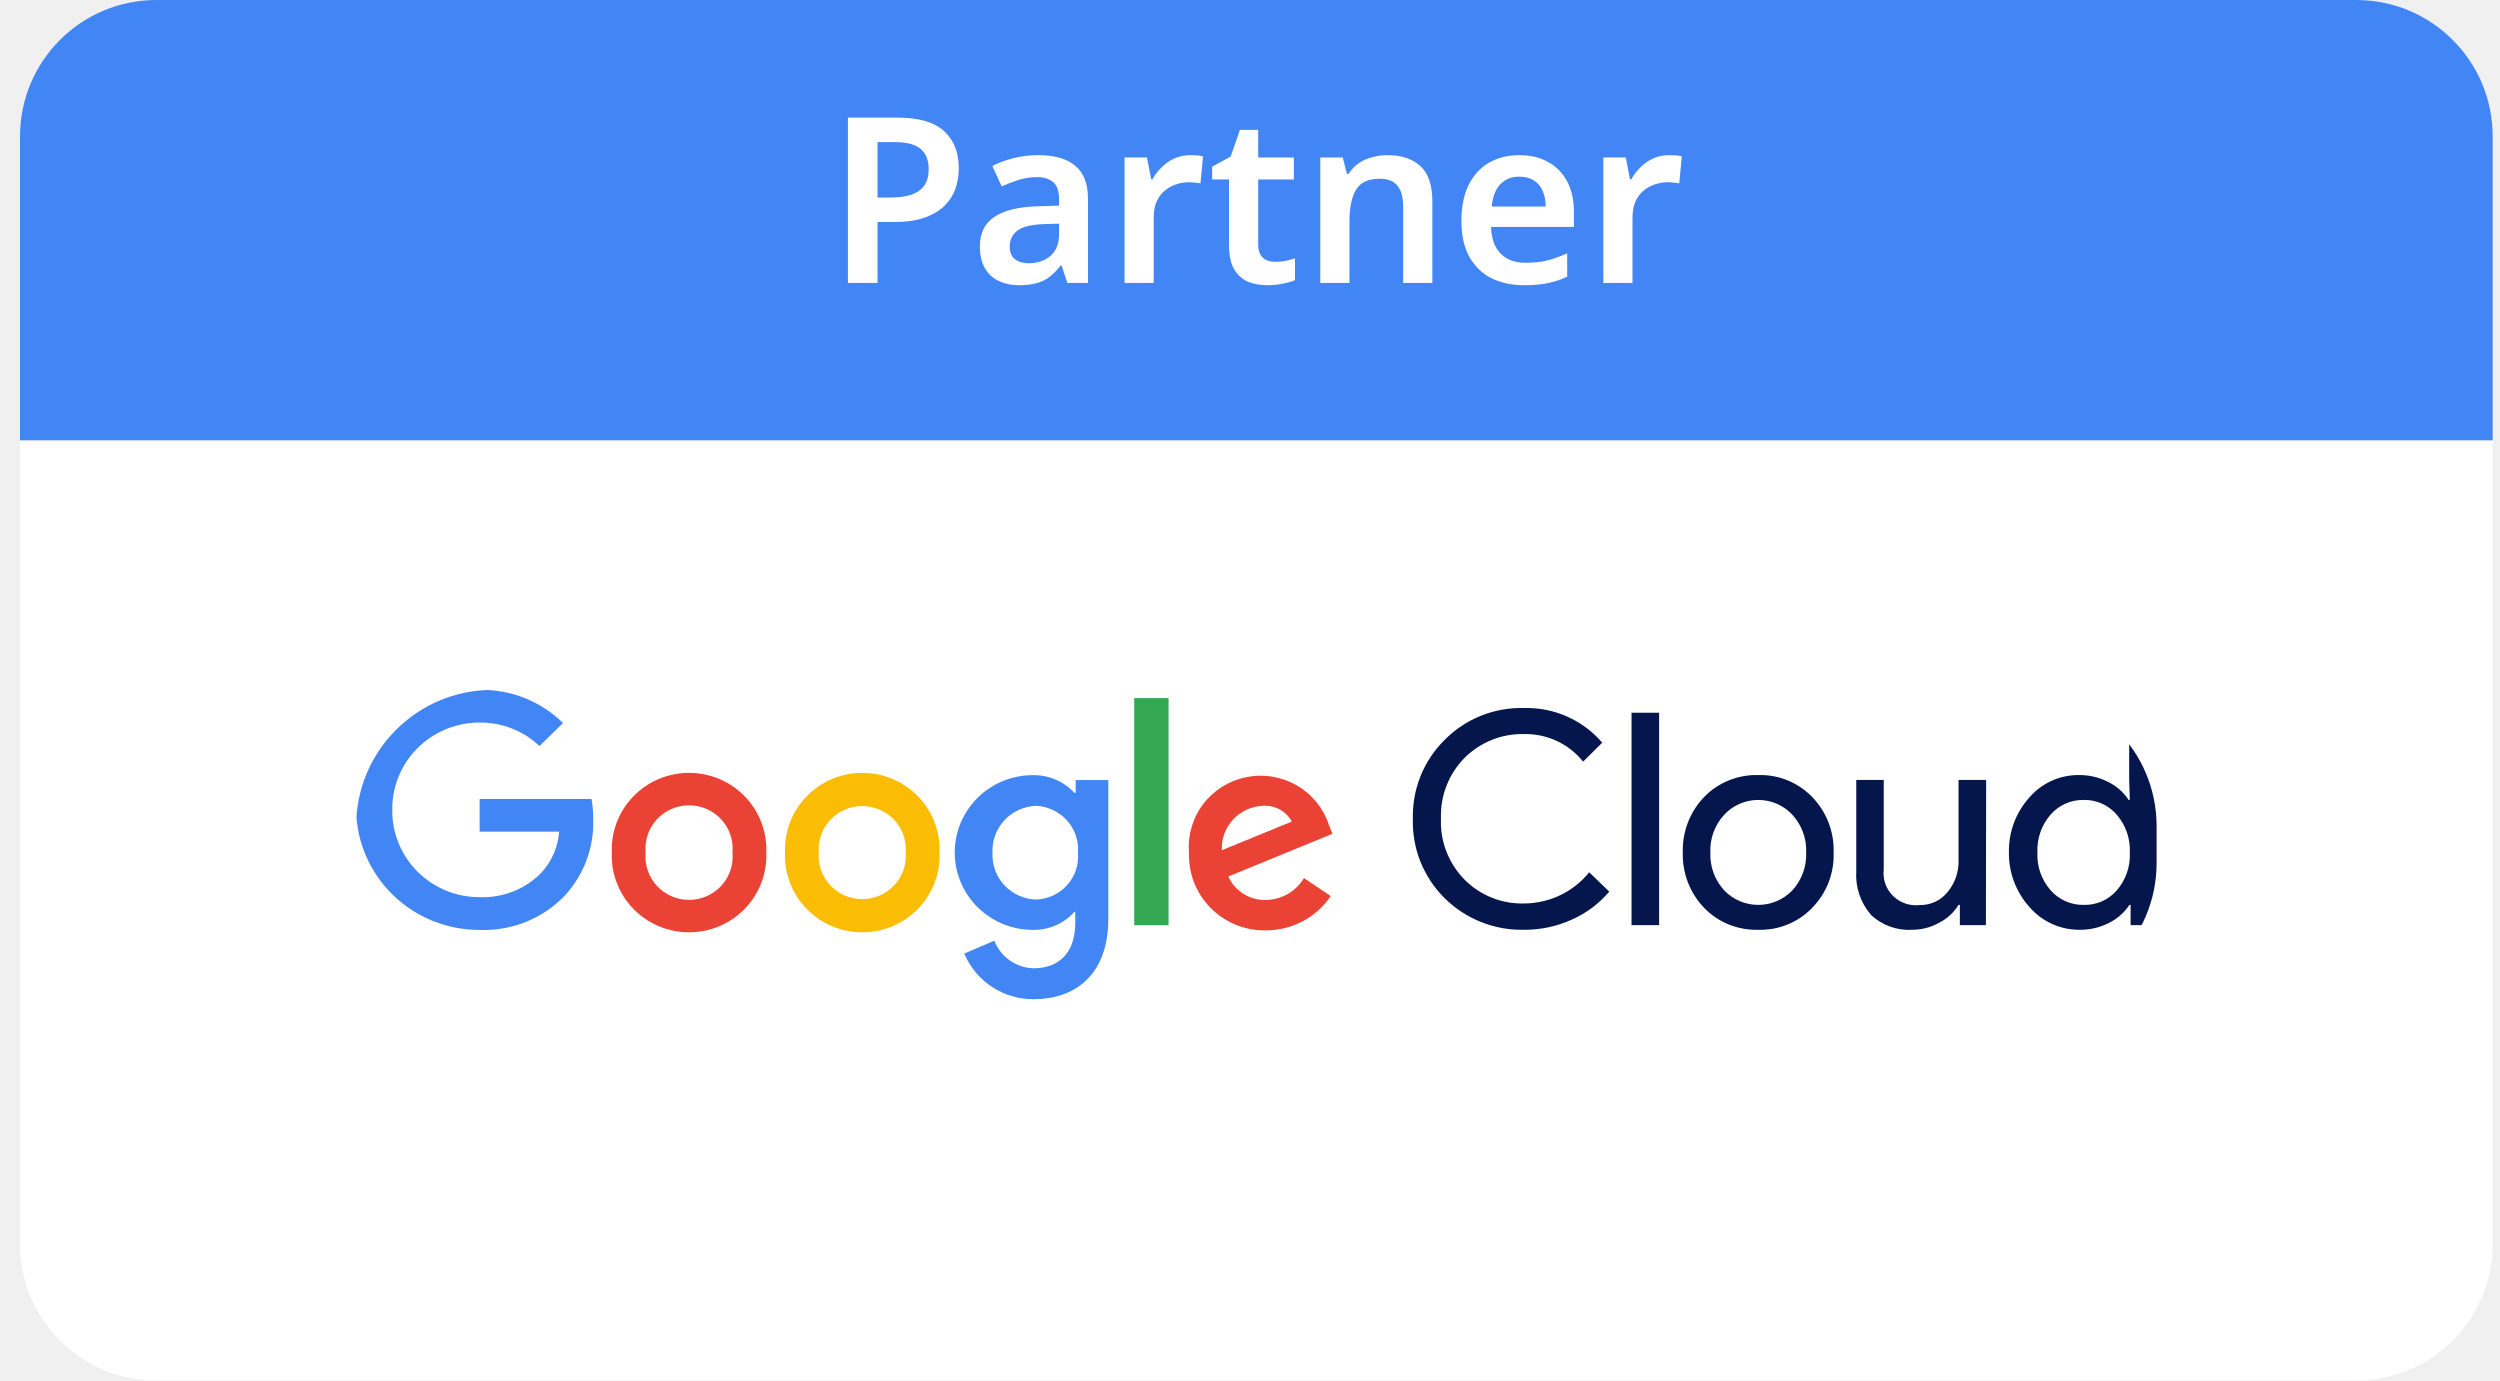
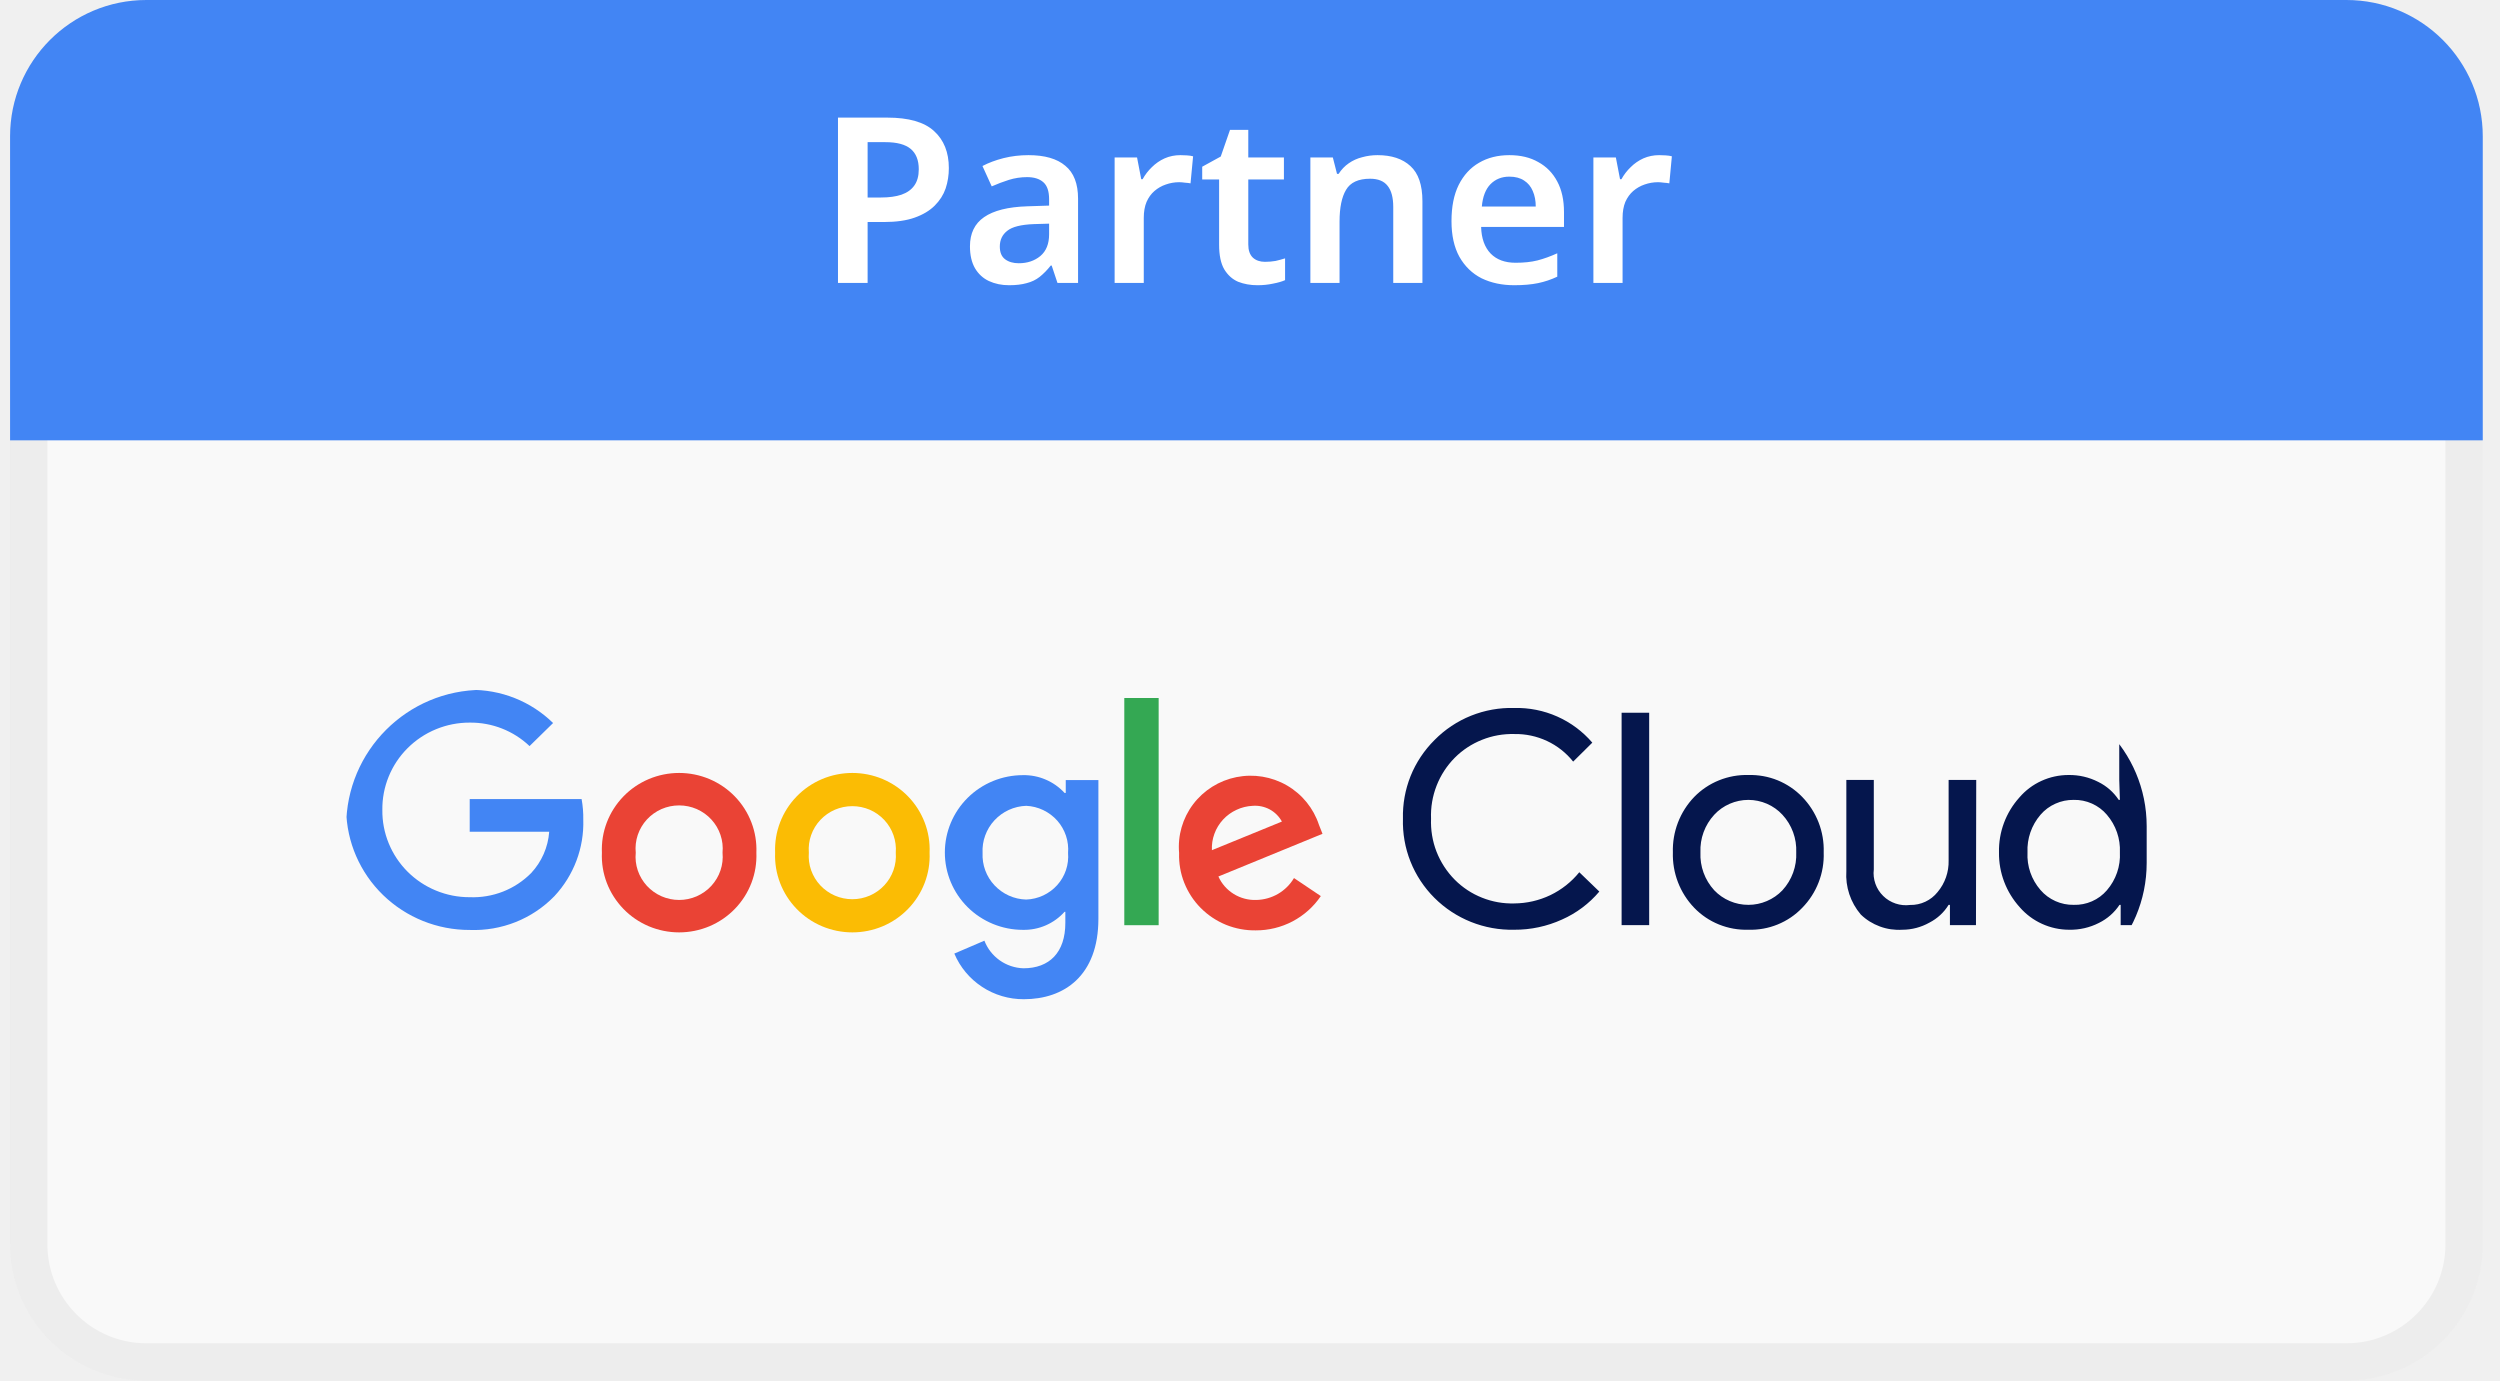
<svg xmlns="http://www.w3.org/2000/svg" width="67" height="37" viewBox="0 0 67 37" fill="none">
-   <path d="M1.036 3.656C1.036 1.914 2.448 0.502 4.19 0.502H63.149C64.891 0.502 66.304 1.914 66.304 3.656V33.343C66.304 35.086 64.891 36.498 63.149 36.498H4.19C2.448 36.498 1.036 35.086 1.036 33.343V3.656Z" fill="white" stroke="white" />
-   <path d="M0.536 11.801H66.804V3.655C66.804 1.636 65.168 0 63.149 0H4.19C2.172 0 0.536 1.636 0.536 3.655V11.801Z" fill="#4285F4" />
-   <path d="M24.045 3.152C24.62 3.152 25.038 3.272 25.299 3.512C25.563 3.752 25.695 4.083 25.695 4.505C25.695 4.695 25.667 4.877 25.609 5.051C25.551 5.22 25.454 5.373 25.317 5.51C25.181 5.646 25.001 5.754 24.777 5.833C24.558 5.911 24.285 5.95 23.958 5.95H23.518V7.582H22.724V3.152H24.045ZM23.996 3.81H23.518V5.293H23.878C24.093 5.293 24.275 5.268 24.424 5.218C24.577 5.165 24.693 5.082 24.771 4.97C24.85 4.859 24.889 4.714 24.889 4.536C24.889 4.292 24.817 4.11 24.672 3.99C24.527 3.87 24.302 3.81 23.996 3.81ZM27.831 4.158C28.265 4.158 28.594 4.253 28.817 4.443C29.044 4.629 29.158 4.923 29.158 5.324V7.582H28.606L28.451 7.117H28.426C28.331 7.237 28.232 7.338 28.128 7.421C28.029 7.499 27.913 7.555 27.781 7.588C27.653 7.625 27.495 7.644 27.309 7.644C27.111 7.644 26.931 7.607 26.77 7.532C26.613 7.458 26.488 7.344 26.397 7.191C26.306 7.034 26.261 6.838 26.261 6.602C26.261 6.254 26.387 5.994 26.639 5.82C26.896 5.642 27.282 5.545 27.799 5.529L28.383 5.51V5.342C28.383 5.127 28.331 4.974 28.228 4.883C28.124 4.792 27.979 4.747 27.793 4.747C27.624 4.747 27.46 4.772 27.303 4.821C27.146 4.871 26.993 4.929 26.844 4.995L26.596 4.449C26.761 4.362 26.95 4.292 27.16 4.238C27.376 4.184 27.599 4.158 27.831 4.158ZM27.973 6.006C27.63 6.019 27.392 6.079 27.26 6.186C27.127 6.29 27.061 6.43 27.061 6.608C27.061 6.765 27.109 6.879 27.204 6.949C27.299 7.02 27.421 7.055 27.57 7.055C27.797 7.055 27.99 6.991 28.147 6.862C28.304 6.73 28.383 6.536 28.383 6.279V5.994L27.973 6.006ZM31.899 4.158C31.949 4.158 32.007 4.16 32.073 4.164C32.139 4.168 32.195 4.176 32.241 4.189L32.172 4.914C32.135 4.906 32.086 4.9 32.024 4.896C31.966 4.888 31.914 4.883 31.869 4.883C31.744 4.883 31.625 4.904 31.509 4.945C31.397 4.983 31.296 5.041 31.205 5.119C31.118 5.194 31.047 5.291 30.994 5.411C30.944 5.531 30.919 5.673 30.919 5.839V7.582H30.138V4.22H30.739L30.851 4.803H30.888C30.954 4.683 31.037 4.575 31.137 4.48C31.236 4.381 31.349 4.302 31.478 4.244C31.61 4.186 31.751 4.158 31.899 4.158ZM34.167 7.017C34.266 7.017 34.361 7.009 34.452 6.993C34.543 6.972 34.628 6.949 34.706 6.924V7.508C34.624 7.545 34.516 7.576 34.384 7.601C34.252 7.63 34.113 7.644 33.968 7.644C33.778 7.644 33.604 7.613 33.447 7.551C33.294 7.485 33.17 7.373 33.075 7.216C32.984 7.059 32.938 6.84 32.938 6.558V4.809H32.486V4.468L32.982 4.195L33.23 3.481H33.72V4.22H34.675V4.809H33.72V6.552C33.72 6.709 33.761 6.827 33.844 6.906C33.927 6.98 34.034 7.017 34.167 7.017ZM37.183 4.158C37.56 4.158 37.853 4.255 38.064 4.449C38.279 4.643 38.387 4.958 38.387 5.392V7.582H37.605V5.547C37.605 5.295 37.556 5.107 37.456 4.983C37.357 4.854 37.2 4.79 36.985 4.79C36.67 4.79 36.455 4.89 36.34 5.088C36.224 5.282 36.166 5.566 36.166 5.938V7.582H35.384V4.22H35.986L36.098 4.66H36.141C36.216 4.544 36.306 4.449 36.414 4.375C36.522 4.3 36.642 4.246 36.774 4.213C36.906 4.176 37.043 4.158 37.183 4.158ZM40.717 4.158C41.019 4.158 41.278 4.22 41.492 4.344C41.712 4.464 41.881 4.637 42.001 4.865C42.121 5.088 42.181 5.361 42.181 5.684V6.081H39.96C39.968 6.387 40.053 6.625 40.215 6.794C40.376 6.96 40.599 7.042 40.885 7.042C41.104 7.042 41.298 7.022 41.468 6.98C41.641 6.935 41.819 6.871 42.001 6.788V7.415C41.836 7.493 41.664 7.551 41.486 7.588C41.309 7.625 41.096 7.644 40.847 7.644C40.521 7.644 40.229 7.582 39.973 7.458C39.72 7.33 39.522 7.137 39.377 6.881C39.236 6.625 39.166 6.306 39.166 5.926C39.166 5.541 39.23 5.218 39.358 4.958C39.491 4.693 39.673 4.495 39.904 4.362C40.136 4.226 40.407 4.158 40.717 4.158ZM40.717 4.734C40.51 4.734 40.341 4.803 40.208 4.939C40.08 5.072 40.004 5.27 39.979 5.535H41.424C41.424 5.378 41.397 5.239 41.344 5.119C41.294 4.999 41.218 4.906 41.114 4.84C41.011 4.77 40.878 4.734 40.717 4.734ZM44.731 4.158C44.781 4.158 44.839 4.16 44.905 4.164C44.971 4.168 45.027 4.176 45.072 4.189L45.004 4.914C44.967 4.906 44.917 4.9 44.855 4.896C44.797 4.888 44.746 4.883 44.7 4.883C44.576 4.883 44.456 4.904 44.34 4.945C44.229 4.983 44.127 5.041 44.036 5.119C43.95 5.194 43.879 5.291 43.825 5.411C43.776 5.531 43.751 5.673 43.751 5.839V7.582H42.969V4.22H43.571L43.683 4.803H43.72C43.786 4.683 43.869 4.575 43.968 4.48C44.068 4.381 44.181 4.302 44.309 4.244C44.442 4.186 44.582 4.158 44.731 4.158Z" fill="white" />
-   <g clip-path="url(#clip0_2154_17298)">
-     <path d="M40.847 24.918C40.451 24.927 40.057 24.856 39.69 24.709C39.322 24.562 38.988 24.343 38.709 24.064C38.43 23.785 38.212 23.453 38.066 23.088C37.921 22.723 37.853 22.332 37.865 21.939C37.855 21.549 37.925 21.162 38.071 20.799C38.216 20.437 38.435 20.108 38.713 19.832C38.99 19.551 39.322 19.33 39.69 19.182C40.057 19.035 40.451 18.964 40.847 18.975C41.244 18.965 41.638 19.043 42 19.204C42.362 19.365 42.683 19.604 42.94 19.904L42.427 20.412C42.239 20.177 41.999 19.987 41.725 19.859C41.45 19.731 41.15 19.667 40.847 19.673C40.552 19.666 40.258 19.718 39.984 19.828C39.71 19.937 39.461 20.101 39.253 20.308C39.041 20.523 38.875 20.778 38.766 21.059C38.657 21.339 38.606 21.639 38.618 21.939C38.605 22.241 38.655 22.542 38.764 22.823C38.874 23.105 39.04 23.362 39.253 23.577C39.461 23.786 39.709 23.95 39.983 24.059C40.258 24.169 40.552 24.221 40.847 24.213C41.182 24.211 41.513 24.136 41.815 23.991C42.117 23.846 42.382 23.636 42.591 23.377L43.128 23.895C42.856 24.217 42.514 24.474 42.127 24.645C41.726 24.827 41.289 24.921 40.847 24.918ZM44.464 19.102V24.794H43.725V19.102H44.464ZM45.099 22.845C45.091 22.572 45.137 22.3 45.235 22.045C45.333 21.79 45.481 21.557 45.671 21.359C45.858 21.166 46.084 21.015 46.334 20.914C46.584 20.813 46.852 20.764 47.122 20.771C47.391 20.764 47.658 20.812 47.907 20.913C48.155 21.015 48.38 21.166 48.566 21.359C48.757 21.556 48.906 21.789 49.005 22.044C49.104 22.299 49.15 22.572 49.141 22.845C49.151 23.118 49.105 23.39 49.007 23.646C48.908 23.901 48.758 24.134 48.566 24.331C48.38 24.524 48.156 24.676 47.907 24.777C47.658 24.878 47.391 24.926 47.122 24.918C46.852 24.926 46.583 24.878 46.333 24.777C46.083 24.676 45.858 24.524 45.671 24.331C45.481 24.132 45.333 23.899 45.235 23.644C45.137 23.389 45.091 23.117 45.099 22.845ZM45.838 22.845C45.821 23.218 45.954 23.584 46.208 23.861C46.325 23.984 46.467 24.082 46.624 24.149C46.781 24.217 46.95 24.251 47.122 24.251C47.293 24.251 47.462 24.217 47.619 24.149C47.776 24.082 47.918 23.984 48.035 23.861C48.289 23.584 48.422 23.218 48.405 22.845C48.421 22.473 48.288 22.11 48.035 21.836C47.919 21.71 47.778 21.61 47.621 21.542C47.463 21.474 47.294 21.438 47.122 21.438C46.95 21.438 46.78 21.474 46.623 21.542C46.465 21.61 46.324 21.71 46.208 21.836C45.955 22.11 45.822 22.473 45.838 22.845ZM53.222 24.794H52.524V24.251H52.489C52.365 24.454 52.186 24.619 51.973 24.728C51.752 24.852 51.502 24.918 51.248 24.918C51.044 24.931 50.839 24.901 50.648 24.831C50.456 24.761 50.281 24.652 50.135 24.51C49.859 24.186 49.72 23.769 49.748 23.346V20.903H50.484V23.301C50.468 23.431 50.483 23.562 50.527 23.686C50.57 23.809 50.642 23.921 50.736 24.013C50.83 24.105 50.943 24.174 51.068 24.216C51.193 24.258 51.326 24.271 51.457 24.255C51.598 24.257 51.738 24.227 51.866 24.167C51.993 24.107 52.105 24.019 52.193 23.909C52.392 23.672 52.497 23.371 52.489 23.062V20.903H53.229L53.222 24.794ZM55.719 24.918C55.468 24.918 55.22 24.864 54.992 24.76C54.764 24.657 54.561 24.505 54.397 24.317C54.031 23.913 53.831 23.387 53.839 22.845C53.827 22.305 54.022 21.78 54.383 21.376C54.546 21.186 54.748 21.033 54.977 20.929C55.205 20.824 55.453 20.77 55.705 20.771C55.98 20.767 56.252 20.83 56.497 20.955C56.721 21.064 56.911 21.231 57.048 21.438H57.079L57.062 20.903V19.102H57.798V24.794H57.1V24.251H57.069C56.932 24.458 56.742 24.625 56.518 24.735C56.271 24.861 55.996 24.924 55.719 24.918ZM55.841 24.251C56.009 24.256 56.177 24.224 56.331 24.157C56.485 24.089 56.621 23.988 56.73 23.861C56.974 23.579 57.099 23.215 57.079 22.845C57.096 22.477 56.971 22.116 56.73 21.836C56.622 21.708 56.485 21.605 56.331 21.537C56.178 21.468 56.01 21.434 55.841 21.438C55.672 21.436 55.505 21.47 55.352 21.539C55.198 21.607 55.061 21.709 54.952 21.836C54.711 22.116 54.586 22.477 54.603 22.845C54.584 23.213 54.709 23.574 54.952 23.854C55.061 23.981 55.198 24.082 55.352 24.151C55.505 24.219 55.672 24.254 55.841 24.251Z" fill="#05164D" />
-     <path d="M12.854 24.922C11.986 24.924 11.152 24.588 10.532 23.986C9.912 23.384 9.557 22.564 9.544 21.705C9.557 20.845 9.912 20.025 10.532 19.423C11.152 18.821 11.986 18.485 12.854 18.488C13.267 18.481 13.678 18.556 14.062 18.708C14.446 18.861 14.795 19.088 15.089 19.376L14.458 19.994C14.027 19.584 13.451 19.358 12.854 19.365C12.544 19.364 12.238 19.424 11.952 19.542C11.666 19.66 11.407 19.832 11.189 20.05C10.971 20.267 10.799 20.526 10.683 20.81C10.567 21.094 10.509 21.398 10.513 21.705C10.509 22.011 10.567 22.315 10.683 22.599C10.799 22.884 10.971 23.142 11.189 23.36C11.407 23.577 11.666 23.75 11.952 23.867C12.238 23.985 12.544 24.045 12.854 24.044C13.158 24.056 13.462 24.005 13.746 23.894C14.029 23.783 14.286 23.614 14.5 23.398C14.784 23.094 14.955 22.702 14.985 22.289H12.854V21.414H15.853C15.886 21.596 15.901 21.78 15.898 21.964C15.922 22.722 15.644 23.459 15.124 24.016C14.831 24.317 14.478 24.554 14.086 24.71C13.695 24.866 13.275 24.938 12.854 24.922Z" fill="#4285F4" />
-     <path d="M20.537 22.85C20.548 23.126 20.503 23.402 20.404 23.66C20.305 23.919 20.155 24.155 19.961 24.355C19.768 24.555 19.536 24.713 19.279 24.822C19.022 24.93 18.746 24.986 18.467 24.986C18.188 24.986 17.911 24.93 17.654 24.822C17.397 24.713 17.165 24.555 16.972 24.355C16.779 24.155 16.628 23.919 16.529 23.66C16.43 23.402 16.385 23.126 16.397 22.85C16.385 22.573 16.43 22.297 16.529 22.039C16.628 21.78 16.779 21.544 16.972 21.344C17.165 21.145 17.397 20.986 17.654 20.877C17.911 20.769 18.188 20.713 18.467 20.713C18.746 20.713 19.022 20.769 19.279 20.877C19.536 20.986 19.768 21.145 19.961 21.344C20.155 21.544 20.305 21.78 20.404 22.039C20.503 22.297 20.548 22.573 20.537 22.85ZM19.63 22.85C19.645 22.689 19.627 22.527 19.575 22.374C19.524 22.221 19.441 22.081 19.331 21.961C19.221 21.842 19.088 21.747 18.939 21.681C18.79 21.616 18.629 21.583 18.467 21.583C18.304 21.583 18.143 21.616 17.994 21.681C17.845 21.747 17.712 21.842 17.602 21.961C17.493 22.081 17.41 22.221 17.358 22.374C17.307 22.527 17.288 22.689 17.303 22.85C17.288 23.01 17.307 23.172 17.358 23.325C17.41 23.478 17.493 23.619 17.602 23.738C17.712 23.857 17.845 23.952 17.994 24.018C18.143 24.083 18.304 24.117 18.467 24.117C18.629 24.117 18.79 24.083 18.939 24.018C19.088 23.952 19.221 23.857 19.331 23.738C19.441 23.619 19.524 23.478 19.575 23.325C19.627 23.172 19.645 23.01 19.63 22.85Z" fill="#EA4335" />
-     <path d="M25.179 22.85C25.191 23.126 25.146 23.402 25.047 23.66C24.948 23.919 24.797 24.155 24.604 24.355C24.411 24.555 24.179 24.713 23.922 24.822C23.665 24.93 23.389 24.986 23.109 24.986C22.83 24.986 22.554 24.93 22.297 24.822C22.04 24.713 21.808 24.555 21.615 24.355C21.421 24.155 21.271 23.919 21.172 23.66C21.073 23.402 21.028 23.126 21.039 22.85C21.028 22.573 21.073 22.297 21.172 22.039C21.271 21.78 21.421 21.544 21.615 21.344C21.808 21.145 22.04 20.986 22.297 20.877C22.554 20.769 22.83 20.713 23.109 20.713C23.389 20.713 23.665 20.769 23.922 20.877C24.179 20.986 24.411 21.145 24.604 21.344C24.797 21.544 24.948 21.78 25.047 22.039C25.146 22.297 25.191 22.573 25.179 22.85ZM24.273 22.85C24.285 22.691 24.264 22.531 24.211 22.38C24.158 22.229 24.075 22.091 23.965 21.974C23.856 21.857 23.723 21.763 23.576 21.7C23.428 21.636 23.269 21.603 23.108 21.603C22.947 21.603 22.787 21.636 22.64 21.7C22.492 21.763 22.36 21.857 22.25 21.974C22.141 22.091 22.057 22.229 22.004 22.38C21.951 22.531 21.93 22.691 21.943 22.85C21.93 23.009 21.951 23.169 22.004 23.319C22.057 23.47 22.141 23.608 22.25 23.725C22.36 23.842 22.492 23.936 22.64 24C22.787 24.064 22.947 24.096 23.108 24.096C23.269 24.096 23.428 24.064 23.576 24C23.723 23.936 23.856 23.842 23.965 23.725C24.075 23.608 24.158 23.47 24.211 23.319C24.264 23.169 24.285 23.009 24.273 22.85Z" fill="#FBBC04" />
-     <path d="M29.703 20.905V24.623C29.703 26.15 28.786 26.779 27.704 26.779C27.307 26.781 26.917 26.666 26.585 26.448C26.254 26.23 25.995 25.92 25.842 25.556L26.648 25.21C26.729 25.422 26.872 25.605 27.058 25.737C27.244 25.869 27.465 25.943 27.694 25.95C28.392 25.95 28.817 25.525 28.817 24.734V24.436H28.796C28.657 24.592 28.485 24.716 28.292 24.8C28.099 24.884 27.89 24.924 27.68 24.92C27.125 24.92 26.593 24.702 26.2 24.313C25.808 23.924 25.587 23.397 25.587 22.847C25.587 22.297 25.808 21.77 26.2 21.381C26.593 20.992 27.125 20.774 27.68 20.774C27.89 20.77 28.098 20.81 28.29 20.893C28.483 20.975 28.655 21.097 28.796 21.25H28.828V20.905H29.703ZM28.89 22.861C28.903 22.704 28.884 22.547 28.834 22.397C28.784 22.248 28.704 22.11 28.6 21.992C28.495 21.874 28.367 21.779 28.224 21.71C28.081 21.642 27.926 21.603 27.767 21.596C27.606 21.602 27.448 21.639 27.302 21.706C27.156 21.773 27.024 21.868 26.916 21.986C26.807 22.104 26.723 22.242 26.669 22.392C26.614 22.542 26.59 22.701 26.599 22.861C26.591 23.019 26.616 23.177 26.671 23.326C26.726 23.475 26.81 23.611 26.919 23.727C27.028 23.843 27.159 23.937 27.304 24.002C27.45 24.068 27.607 24.104 27.767 24.108C27.925 24.103 28.08 24.065 28.223 23.999C28.366 23.932 28.494 23.838 28.599 23.721C28.704 23.604 28.784 23.467 28.834 23.319C28.884 23.17 28.903 23.013 28.89 22.857V22.861Z" fill="#4285F4" />
-     <path d="M31.318 18.708V24.796H30.397V18.708H31.318Z" fill="#34A853" />
-     <path d="M34.946 23.532L35.664 24.015C35.472 24.299 35.213 24.531 34.908 24.692C34.604 24.852 34.265 24.935 33.92 24.934C33.646 24.938 33.374 24.887 33.12 24.784C32.867 24.68 32.637 24.527 32.445 24.333C32.253 24.14 32.103 23.909 32.003 23.656C31.904 23.403 31.857 23.133 31.866 22.861C31.825 22.395 31.959 21.929 32.242 21.554C32.525 21.179 32.938 20.92 33.401 20.827C33.865 20.734 34.346 20.813 34.755 21.049C35.163 21.285 35.469 21.662 35.615 22.108L35.709 22.346L32.919 23.49C33.006 23.684 33.15 23.847 33.331 23.959C33.513 24.071 33.724 24.127 33.938 24.119C34.142 24.114 34.342 24.058 34.519 23.955C34.695 23.852 34.842 23.706 34.946 23.532ZM32.745 22.785L34.621 22.018C34.546 21.88 34.432 21.767 34.294 21.692C34.155 21.618 33.997 21.584 33.84 21.596C33.689 21.603 33.541 21.639 33.404 21.703C33.268 21.766 33.145 21.855 33.043 21.966C32.942 22.076 32.863 22.205 32.812 22.346C32.761 22.487 32.738 22.636 32.745 22.785Z" fill="#EA4335" />
+   <g opacity="0.6">
+     <path d="M0.77 3.658C0.77 1.916 2.182 0.504 3.924 0.504H62.883C64.625 0.504 66.038 1.916 66.038 3.658V33.346C66.038 35.088 64.625 36.5 62.883 36.5H3.924C2.182 36.5 0.77 35.088 0.77 33.346V3.658Z" fill="white" stroke="#EBEBEB" />
+   </g>
+   <path d="M0.27 11.801H66.538V3.655C66.538 1.636 64.901 0 62.883 0H3.924C1.906 0 0.27 1.636 0.27 3.655V11.801Z" fill="#4285F4" />
+   <path d="M23.779 3.152C24.354 3.152 24.772 3.272 25.032 3.512C25.297 3.752 25.429 4.083 25.429 4.505C25.429 4.695 25.401 4.877 25.343 5.051C25.285 5.22 25.188 5.373 25.051 5.51C24.915 5.646 24.735 5.754 24.511 5.833C24.292 5.911 24.019 5.95 23.692 5.95H23.252V7.582H22.458V3.152H23.779ZM23.73 3.81H23.252V5.293H23.612C23.827 5.293 24.009 5.268 24.158 5.218C24.311 5.165 24.427 5.082 24.505 4.97C24.584 4.859 24.623 4.714 24.623 4.536C24.623 4.292 24.55 4.11 24.406 3.99C24.261 3.87 24.036 3.81 23.73 3.81ZM27.564 4.158C27.999 4.158 28.328 4.253 28.551 4.443C28.778 4.629 28.892 4.923 28.892 5.324V7.582H28.34L28.185 7.117H28.16C28.065 7.237 27.966 7.338 27.862 7.421C27.763 7.499 27.647 7.555 27.515 7.588C27.387 7.625 27.229 7.644 27.043 7.644C26.845 7.644 26.665 7.607 26.503 7.532C26.346 7.458 26.222 7.344 26.131 7.191C26.04 7.034 25.995 6.838 25.995 6.602C25.995 6.254 26.121 5.994 26.373 5.82C26.63 5.642 27.016 5.545 27.533 5.529L28.116 5.51V5.342C28.116 5.127 28.065 4.974 27.961 4.883C27.858 4.792 27.713 4.747 27.527 4.747C27.358 4.747 27.194 4.772 27.037 4.821C26.88 4.871 26.727 4.929 26.578 4.995L26.33 4.449C26.495 4.362 26.683 4.292 26.894 4.238C27.109 4.184 27.333 4.158 27.564 4.158ZM27.707 6.006C27.364 6.019 27.126 6.079 26.994 6.186C26.861 6.29 26.795 6.43 26.795 6.608C26.795 6.765 26.843 6.879 26.938 6.949C27.033 7.02 27.155 7.055 27.304 7.055C27.531 7.055 27.724 6.991 27.881 6.862C28.038 6.73 28.116 6.536 28.116 6.279V5.994L27.707 6.006ZM31.633 4.158C31.683 4.158 31.741 4.16 31.807 4.164C31.873 4.168 31.929 4.176 31.975 4.189L31.906 4.914C31.869 4.906 31.82 4.9 31.758 4.896C31.7 4.888 31.648 4.883 31.602 4.883C31.478 4.883 31.358 4.904 31.243 4.945C31.131 4.983 31.03 5.041 30.939 5.119C30.852 5.194 30.781 5.291 30.728 5.411C30.678 5.531 30.653 5.673 30.653 5.839V7.582H29.872V4.22H30.473L30.585 4.803H30.622C30.688 4.683 30.771 4.575 30.87 4.48C30.97 4.381 31.083 4.302 31.212 4.244C31.344 4.186 31.485 4.158 31.633 4.158ZM33.901 7.017C34 7.017 34.095 7.009 34.186 6.993C34.277 6.972 34.362 6.949 34.44 6.924V7.508C34.358 7.545 34.25 7.576 34.118 7.601C33.985 7.63 33.847 7.644 33.702 7.644C33.512 7.644 33.338 7.613 33.181 7.551C33.028 7.485 32.904 7.373 32.809 7.216C32.718 7.059 32.672 6.84 32.672 6.558V4.809H32.219V4.468L32.716 4.195L32.964 3.481H33.454V4.22H34.409V4.809H33.454V6.552C33.454 6.709 33.495 6.827 33.578 6.906C33.661 6.98 33.768 7.017 33.901 7.017ZM36.917 4.158C37.294 4.158 37.587 4.255 37.798 4.449C38.013 4.643 38.121 4.958 38.121 5.392V7.582H37.339V5.547C37.339 5.295 37.289 5.107 37.19 4.983C37.091 4.854 36.934 4.79 36.719 4.79C36.404 4.79 36.189 4.89 36.074 5.088C35.958 5.282 35.9 5.566 35.9 5.938V7.582H35.118V4.22H35.72L35.832 4.66H35.875C35.949 4.544 36.04 4.449 36.148 4.375C36.255 4.3 36.375 4.246 36.508 4.213C36.64 4.176 36.777 4.158 36.917 4.158ZM40.451 4.158C40.753 4.158 41.011 4.22 41.226 4.344C41.446 4.464 41.615 4.637 41.735 4.865C41.855 5.088 41.915 5.361 41.915 5.684V6.081H39.694C39.702 6.387 39.787 6.625 39.948 6.794C40.11 6.96 40.333 7.042 40.618 7.042C40.838 7.042 41.032 7.022 41.202 6.98C41.375 6.935 41.553 6.871 41.735 6.788V7.415C41.57 7.493 41.398 7.551 41.22 7.588C41.042 7.625 40.829 7.644 40.581 7.644C40.255 7.644 39.963 7.582 39.706 7.458C39.454 7.33 39.256 7.137 39.111 6.881C38.97 6.625 38.9 6.306 38.9 5.926C38.9 5.541 38.964 5.218 39.092 4.958C39.225 4.693 39.407 4.495 39.638 4.362C39.87 4.226 40.141 4.158 40.451 4.158ZM40.451 4.734C40.244 4.734 40.075 4.803 39.942 4.939C39.814 5.072 39.737 5.27 39.713 5.535H41.158C41.158 5.378 41.131 5.239 41.078 5.119C41.028 4.999 40.951 4.906 40.848 4.84C40.745 4.77 40.612 4.734 40.451 4.734ZM44.465 4.158C44.515 4.158 44.573 4.16 44.639 4.164C44.705 4.168 44.761 4.176 44.806 4.189L44.738 4.914C44.701 4.906 44.651 4.9 44.589 4.896C44.531 4.888 44.48 4.883 44.434 4.883C44.31 4.883 44.19 4.904 44.074 4.945C43.963 4.983 43.861 5.041 43.77 5.119C43.684 5.194 43.613 5.291 43.559 5.411C43.51 5.531 43.485 5.673 43.485 5.839V7.582H42.703V4.22H43.305L43.417 4.803H43.454C43.52 4.683 43.603 4.575 43.702 4.48C43.801 4.381 43.915 4.302 44.043 4.244C44.176 4.186 44.316 4.158 44.465 4.158Z" fill="white" />
+   <g clip-path="url(#clip0_3305_23370)">
+     <path d="M40.581 24.917C40.185 24.926 39.791 24.855 39.423 24.708C39.056 24.561 38.722 24.342 38.443 24.063C38.164 23.785 37.945 23.452 37.8 23.087C37.655 22.722 37.587 22.331 37.599 21.938C37.589 21.549 37.659 21.161 37.804 20.798C37.95 20.436 38.169 20.107 38.447 19.831C38.724 19.55 39.056 19.329 39.424 19.181C39.791 19.034 40.185 18.963 40.581 18.974C40.978 18.964 41.372 19.042 41.734 19.203C42.096 19.364 42.417 19.603 42.674 19.903L42.161 20.411C41.973 20.176 41.733 19.986 41.459 19.858C41.184 19.73 40.884 19.666 40.581 19.672C40.286 19.665 39.992 19.717 39.718 19.827C39.444 19.936 39.195 20.099 38.987 20.308C38.775 20.522 38.609 20.777 38.5 21.058C38.391 21.338 38.34 21.638 38.352 21.938C38.34 22.24 38.389 22.541 38.498 22.823C38.608 23.104 38.774 23.361 38.987 23.576C39.195 23.785 39.443 23.949 39.718 24.058C39.992 24.168 40.286 24.22 40.581 24.212C40.916 24.21 41.247 24.134 41.549 23.99C41.85 23.845 42.116 23.635 42.325 23.376L42.862 23.894C42.59 24.216 42.248 24.473 41.861 24.644C41.46 24.826 41.023 24.92 40.581 24.917ZM44.198 19.102V24.793H43.459V19.102H44.198ZM44.833 22.844C44.825 22.571 44.871 22.299 44.969 22.044C45.067 21.789 45.215 21.556 45.405 21.358C45.592 21.166 45.818 21.014 46.068 20.913C46.318 20.812 46.586 20.763 46.856 20.77C47.124 20.763 47.392 20.811 47.641 20.912C47.889 21.014 48.114 21.165 48.3 21.358C48.491 21.555 48.64 21.788 48.739 22.043C48.838 22.298 48.884 22.57 48.875 22.844C48.885 23.117 48.839 23.39 48.74 23.645C48.642 23.9 48.492 24.133 48.3 24.329C48.114 24.523 47.89 24.675 47.641 24.776C47.392 24.878 47.124 24.925 46.856 24.917C46.586 24.925 46.317 24.877 46.067 24.776C45.817 24.675 45.592 24.523 45.405 24.329C45.215 24.131 45.067 23.898 44.969 23.643C44.871 23.388 44.825 23.116 44.833 22.844ZM45.572 22.844C45.555 23.217 45.688 23.583 45.942 23.86C46.059 23.983 46.201 24.081 46.358 24.148C46.515 24.216 46.684 24.25 46.856 24.25C47.027 24.25 47.196 24.216 47.353 24.148C47.51 24.081 47.652 23.983 47.769 23.86C48.023 23.583 48.156 23.217 48.139 22.844C48.155 22.472 48.022 22.109 47.769 21.835C47.653 21.709 47.512 21.61 47.355 21.541C47.197 21.473 47.027 21.437 46.856 21.437C46.684 21.437 46.514 21.473 46.357 21.541C46.199 21.61 46.058 21.709 45.942 21.835C45.689 22.109 45.556 22.472 45.572 22.844ZM52.956 24.793H52.258V24.25H52.223C52.099 24.453 51.92 24.618 51.707 24.727C51.486 24.851 51.236 24.917 50.982 24.917C50.778 24.93 50.573 24.901 50.382 24.83C50.19 24.76 50.015 24.651 49.869 24.509C49.593 24.185 49.454 23.768 49.482 23.345V20.902H50.218V23.3C50.202 23.43 50.217 23.561 50.261 23.685C50.304 23.808 50.376 23.92 50.47 24.012C50.563 24.104 50.677 24.173 50.802 24.215C50.927 24.257 51.06 24.27 51.191 24.253C51.332 24.256 51.472 24.226 51.6 24.166C51.727 24.106 51.839 24.018 51.927 23.908C52.126 23.671 52.231 23.37 52.223 23.061V20.902H52.963L52.956 24.793ZM55.453 24.917C55.202 24.917 54.954 24.863 54.726 24.759C54.498 24.656 54.295 24.504 54.131 24.316C53.765 23.912 53.565 23.387 53.573 22.844C53.561 22.304 53.755 21.779 54.117 21.375C54.279 21.185 54.482 21.032 54.71 20.928C54.939 20.823 55.187 20.77 55.439 20.77C55.714 20.766 55.986 20.829 56.231 20.954C56.455 21.063 56.645 21.23 56.782 21.437H56.813L56.796 20.902V19.102H57.532V24.793H56.834V24.25H56.803C56.666 24.457 56.476 24.624 56.252 24.734C56.005 24.86 55.73 24.923 55.453 24.917ZM55.575 24.25C55.743 24.255 55.911 24.223 56.065 24.155C56.219 24.088 56.355 23.987 56.464 23.86C56.708 23.578 56.833 23.214 56.813 22.844C56.83 22.476 56.705 22.115 56.464 21.835C56.356 21.707 56.219 21.605 56.065 21.536C55.911 21.467 55.744 21.433 55.575 21.437C55.406 21.435 55.239 21.469 55.086 21.538C54.932 21.606 54.795 21.708 54.686 21.835C54.445 22.115 54.32 22.476 54.337 22.844C54.318 23.212 54.442 23.573 54.686 23.853C54.795 23.98 54.932 24.081 55.086 24.15C55.239 24.218 55.406 24.253 55.575 24.25Z" fill="#05164D" />
+     <path d="M12.588 24.923C11.72 24.925 10.886 24.589 10.266 23.987C9.646 23.385 9.291 22.565 9.278 21.706C9.291 20.846 9.646 20.026 10.266 19.424C10.886 18.822 11.72 18.486 12.588 18.489C13.001 18.482 13.412 18.557 13.796 18.709C14.18 18.862 14.529 19.089 14.823 19.377L14.192 19.995C13.761 19.585 13.185 19.359 12.588 19.366C12.278 19.365 11.972 19.425 11.686 19.543C11.4 19.66 11.141 19.833 10.923 20.051C10.705 20.268 10.533 20.527 10.417 20.811C10.301 21.095 10.243 21.399 10.247 21.706C10.243 22.012 10.301 22.316 10.417 22.6C10.533 22.884 10.705 23.143 10.923 23.361C11.141 23.578 11.4 23.751 11.686 23.868C11.972 23.986 12.278 24.046 12.588 24.045C12.892 24.057 13.196 24.006 13.48 23.895C13.763 23.784 14.02 23.615 14.234 23.399C14.518 23.095 14.689 22.703 14.719 22.29H12.588V21.415H15.587C15.62 21.597 15.635 21.781 15.632 21.965C15.656 22.723 15.378 23.46 14.858 24.017C14.566 24.318 14.212 24.555 13.821 24.711C13.429 24.867 13.009 24.939 12.588 24.923Z" fill="#4285F4" />
+     <path d="M20.271 22.852C20.282 23.128 20.237 23.404 20.138 23.663C20.039 23.921 19.889 24.157 19.695 24.357C19.502 24.557 19.27 24.715 19.013 24.824C18.756 24.932 18.48 24.988 18.201 24.988C17.921 24.988 17.645 24.932 17.388 24.824C17.131 24.715 16.899 24.557 16.706 24.357C16.513 24.157 16.362 23.921 16.263 23.663C16.164 23.404 16.119 23.128 16.131 22.852C16.119 22.575 16.164 22.299 16.263 22.041C16.362 21.782 16.513 21.546 16.706 21.346C16.899 21.146 17.131 20.988 17.388 20.879C17.645 20.771 17.921 20.715 18.201 20.715C18.48 20.715 18.756 20.771 19.013 20.879C19.27 20.988 19.502 21.146 19.695 21.346C19.889 21.546 20.039 21.782 20.138 22.041C20.237 22.299 20.282 22.575 20.271 22.852ZM19.364 22.852C19.379 22.691 19.361 22.529 19.309 22.376C19.258 22.223 19.174 22.082 19.065 21.963C18.956 21.844 18.822 21.749 18.673 21.683C18.524 21.618 18.363 21.585 18.201 21.585C18.038 21.585 17.877 21.618 17.728 21.683C17.579 21.749 17.446 21.844 17.336 21.963C17.227 22.082 17.144 22.223 17.092 22.376C17.041 22.529 17.022 22.691 17.038 22.852C17.022 23.012 17.041 23.174 17.092 23.327C17.144 23.48 17.227 23.62 17.336 23.74C17.446 23.859 17.579 23.954 17.728 24.02C17.877 24.085 18.038 24.119 18.201 24.119C18.363 24.119 18.524 24.085 18.673 24.02C18.822 23.954 18.956 23.859 19.065 23.74C19.174 23.62 19.258 23.48 19.309 23.327C19.361 23.174 19.379 23.012 19.364 22.852Z" fill="#EA4335" />
+     <path d="M24.913 22.852C24.925 23.128 24.88 23.404 24.781 23.663C24.682 23.921 24.532 24.157 24.338 24.357C24.145 24.557 23.913 24.715 23.656 24.824C23.399 24.932 23.123 24.988 22.843 24.988C22.564 24.988 22.288 24.932 22.031 24.824C21.774 24.715 21.542 24.557 21.349 24.357C21.155 24.157 21.005 23.921 20.906 23.663C20.807 23.404 20.762 23.128 20.773 22.852C20.762 22.575 20.807 22.299 20.906 22.041C21.005 21.782 21.155 21.546 21.349 21.346C21.542 21.146 21.774 20.988 22.031 20.879C22.288 20.771 22.564 20.715 22.843 20.715C23.123 20.715 23.399 20.771 23.656 20.879C23.913 20.988 24.145 21.146 24.338 21.346C24.532 21.546 24.682 21.782 24.781 22.041C24.88 22.299 24.925 22.575 24.913 22.852ZM24.007 22.852C24.019 22.692 23.998 22.533 23.945 22.382C23.892 22.231 23.809 22.093 23.699 21.976C23.59 21.859 23.457 21.765 23.31 21.701C23.162 21.638 23.003 21.605 22.842 21.605C22.681 21.605 22.521 21.638 22.374 21.701C22.226 21.765 22.094 21.859 21.984 21.976C21.875 22.093 21.791 22.231 21.738 22.382C21.685 22.533 21.664 22.692 21.677 22.852C21.664 23.011 21.685 23.171 21.738 23.321C21.791 23.472 21.875 23.61 21.984 23.727C22.094 23.844 22.226 23.938 22.374 24.002C22.521 24.066 22.681 24.099 22.842 24.099C23.003 24.099 23.162 24.066 23.31 24.002C23.457 23.938 23.59 23.844 23.699 23.727C23.809 23.61 23.892 23.472 23.945 23.321C23.998 23.171 24.019 23.011 24.007 22.852Z" fill="#FBBC04" />
+     <path d="M29.437 20.905V24.623C29.437 26.15 28.52 26.779 27.439 26.779C27.041 26.781 26.651 26.666 26.32 26.448C25.988 26.23 25.729 25.92 25.576 25.556L26.382 25.21C26.463 25.422 26.606 25.605 26.792 25.737C26.978 25.869 27.2 25.943 27.428 25.95C28.126 25.95 28.551 25.525 28.551 24.734V24.436H28.53C28.391 24.592 28.219 24.716 28.026 24.8C27.833 24.884 27.625 24.924 27.414 24.92C26.859 24.92 26.327 24.702 25.934 24.313C25.542 23.924 25.322 23.397 25.322 22.847C25.322 22.297 25.542 21.77 25.934 21.381C26.327 20.992 26.859 20.774 27.414 20.774C27.624 20.77 27.832 20.81 28.024 20.893C28.217 20.975 28.389 21.097 28.53 21.25H28.562V20.905H29.437ZM28.624 22.861C28.637 22.704 28.618 22.547 28.568 22.397C28.518 22.248 28.438 22.11 28.334 21.992C28.229 21.874 28.101 21.779 27.958 21.71C27.815 21.642 27.66 21.603 27.501 21.596C27.34 21.602 27.182 21.639 27.036 21.706C26.89 21.773 26.759 21.868 26.65 21.986C26.541 22.104 26.457 22.242 26.403 22.392C26.348 22.542 26.325 22.701 26.333 22.861C26.326 23.019 26.35 23.177 26.405 23.326C26.46 23.475 26.544 23.611 26.653 23.727C26.762 23.843 26.893 23.937 27.038 24.002C27.184 24.068 27.341 24.104 27.501 24.108C27.659 24.103 27.814 24.065 27.957 23.999C28.1 23.932 28.228 23.838 28.333 23.721C28.438 23.604 28.518 23.467 28.568 23.319C28.618 23.17 28.637 23.013 28.624 22.857V22.861Z" fill="#4285F4" />
+     <path d="M31.052 18.707V24.795H30.131V18.707H31.052Z" fill="#34A853" />
+     <path d="M34.679 23.532L35.398 24.015C35.206 24.299 34.947 24.531 34.642 24.692C34.338 24.852 33.999 24.935 33.654 24.934C33.38 24.938 33.108 24.887 32.854 24.784C32.601 24.68 32.371 24.527 32.179 24.333C31.987 24.14 31.837 23.909 31.737 23.656C31.637 23.403 31.591 23.133 31.6 22.861C31.559 22.395 31.693 21.929 31.976 21.554C32.259 21.179 32.672 20.92 33.135 20.827C33.599 20.734 34.08 20.813 34.489 21.049C34.897 21.285 35.203 21.662 35.349 22.108L35.443 22.346L32.653 23.49C32.74 23.684 32.883 23.847 33.065 23.959C33.246 24.071 33.458 24.127 33.672 24.119C33.876 24.114 34.076 24.058 34.253 23.955C34.429 23.852 34.576 23.706 34.679 23.532ZM32.479 22.785L34.355 22.018C34.28 21.88 34.166 21.767 34.028 21.692C33.889 21.618 33.731 21.584 33.574 21.596C33.423 21.603 33.275 21.639 33.139 21.703C33.002 21.766 32.879 21.855 32.777 21.966C32.676 22.076 32.597 22.205 32.546 22.346C32.494 22.487 32.472 22.636 32.479 22.785Z" fill="#EA4335" />
  </g>
  <defs>
-     <clipPath id="clip0_2154_17298">
-       <rect x="9.544" y="18.489" width="48.253" height="8.292" rx="3.654" fill="white" />
+     <clipPath id="clip0_3305_23370">
+       <rect x="9.278" y="18.488" width="48.253" height="8.292" rx="3.654" fill="white" />
    </clipPath>
  </defs>
</svg>
